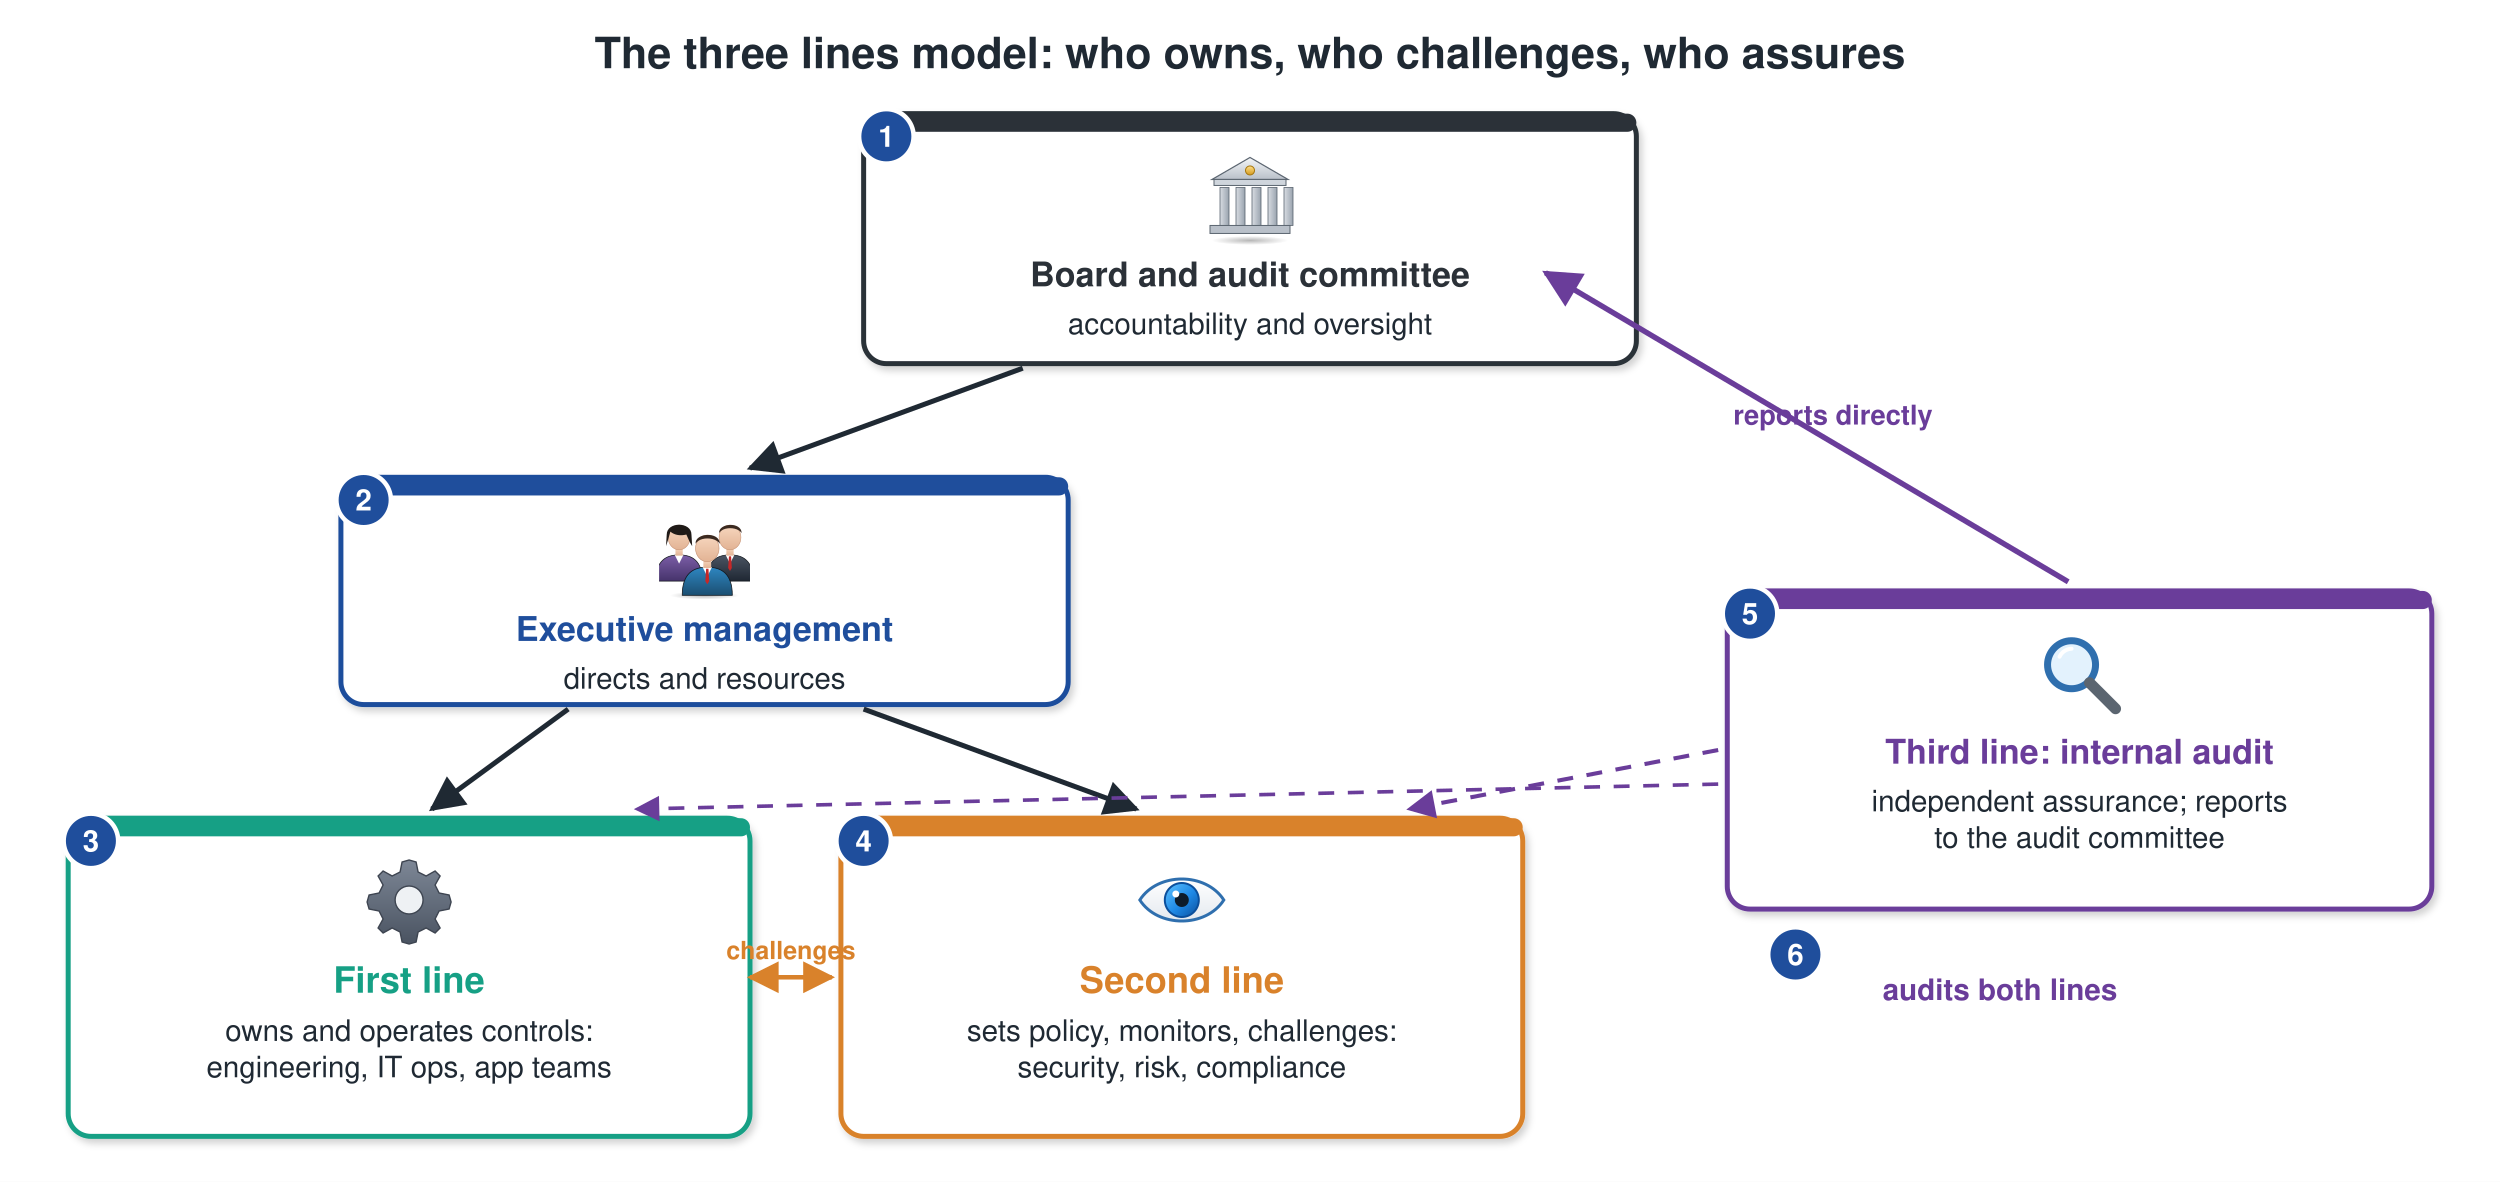
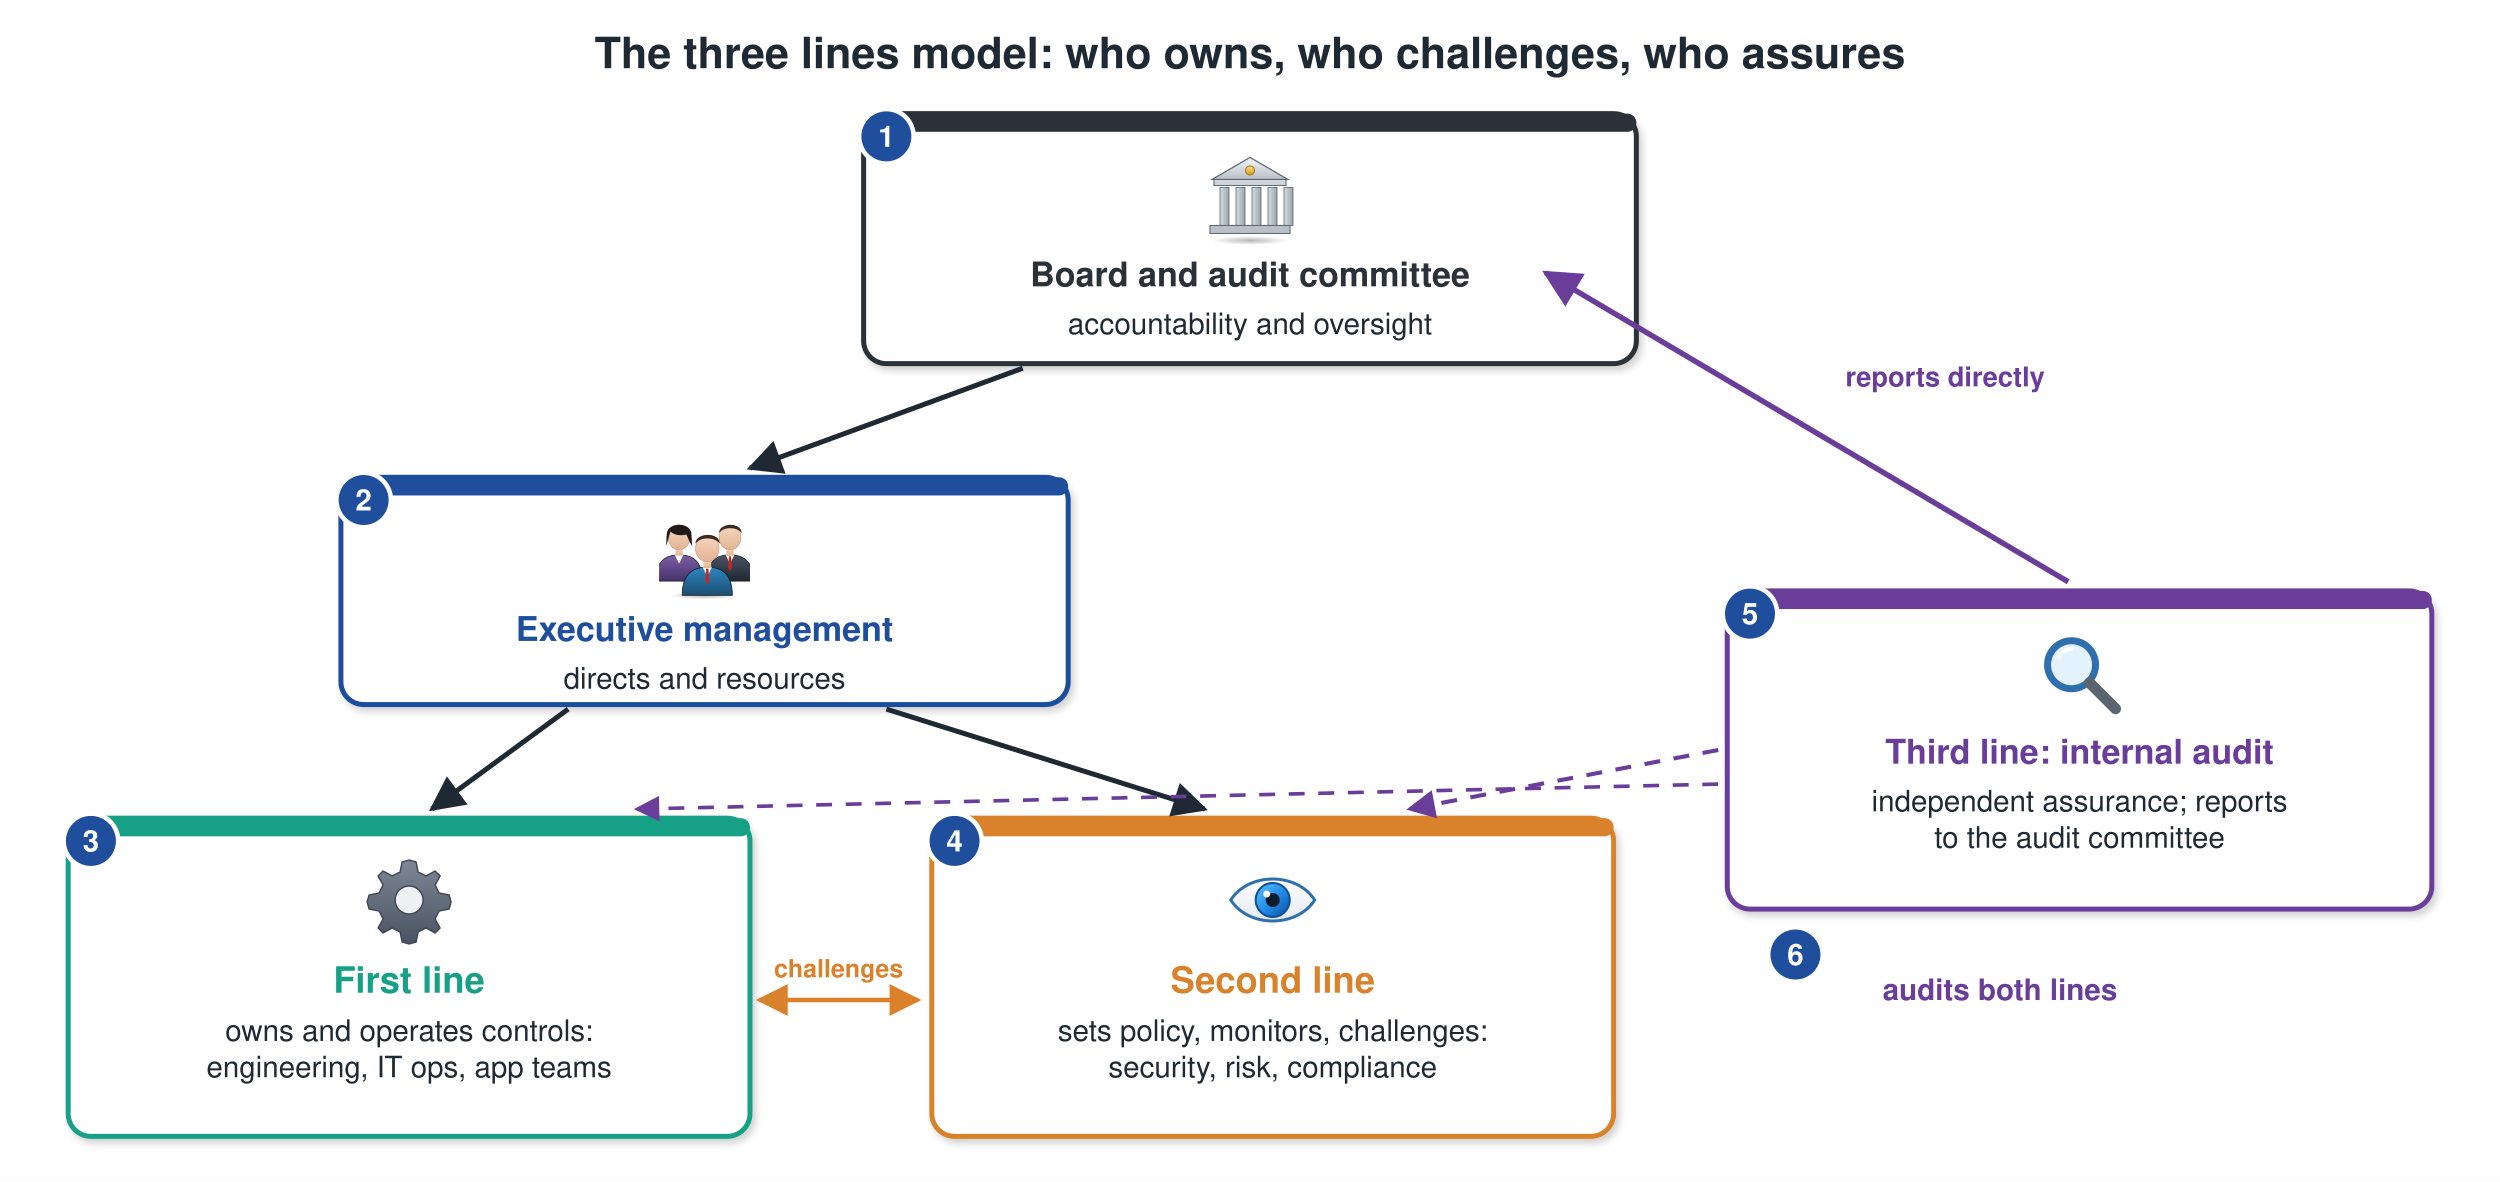
<svg xmlns="http://www.w3.org/2000/svg" viewBox="0 0 1100 520" width="1100" height="520" role="img" aria-labelledby="t d">
  <style>@media (prefers-reduced-motion: no-preference){.st{animation:fig-in .7s ease-out both}.s1{animation-delay:0.00s}.s2{animation-delay:0.90s}.s3{animation-delay:1.80s}.s4{animation-delay:2.70s}.s5{animation-delay:3.60s}.s6{animation-delay:4.50s}}@keyframes fig-in{from{opacity:0}to{opacity:1}}</style>
  <defs>
    <linearGradient id="g-box" x1="0" y1="0" x2="0" y2="1">
      <stop offset="0" stop-color="#f3f8fe" />
      <stop offset="1" stop-color="#c9ddf4" />
    </linearGradient>
    <filter id="f-drop" x="-10%" y="-10%" width="130%" height="140%">
      <feDropShadow dx="1.5" dy="2" stdDeviation="1.6" flood-color="#000" flood-opacity=".18" />
    </filter>
    <marker id="a-1f2933" viewBox="0 0 10 10" refX="9" refY="5" markerWidth="7" markerHeight="7" orient="auto-start-reverse">
      <path d="M0 0 L10 5 L0 10 Z" fill="#1f2933" />
    </marker>
    <marker id="a-6a3d9a" viewBox="0 0 10 10" refX="9" refY="5" markerWidth="7" markerHeight="7" orient="auto-start-reverse">
      <path d="M0 0 L10 5 L0 10 Z" fill="#6a3d9a" />
    </marker>
    <marker id="a-d9822b" viewBox="0 0 10 10" refX="9" refY="5" markerWidth="7" markerHeight="7" orient="auto-start-reverse">
      <path d="M0 0 L10 5 L0 10 Z" fill="#d9822b" />
    </marker>
    <linearGradient id="g-steel" x1="0" y1="0" x2="1" y2="0">
      <stop offset="0" stop-color="#4a5361" />
      <stop offset=".5" stop-color="#2b313a" />
      <stop offset="1" stop-color="#1c2027" />
    </linearGradient>
    <linearGradient id="g-steel-top" x1="0" y1="0" x2="0" y2="1">
      <stop offset="0" stop-color="#7d8796" />
      <stop offset="1" stop-color="#4a5361" />
    </linearGradient>
    <linearGradient id="g-silver" x1="0" y1="0" x2="0" y2="1">
      <stop offset="0" stop-color="#f4f6f8" />
      <stop offset="1" stop-color="#b9c0c9" />
    </linearGradient>
    <linearGradient id="g-silver-side" x1="0" y1="0" x2="1" y2="0">
      <stop offset="0" stop-color="#d8dde3" />
      <stop offset="1" stop-color="#9aa3ae" />
    </linearGradient>
    <linearGradient id="g-screen" x1="0" y1="0" x2="1" y2="1">
      <stop offset="0" stop-color="#5fc3ff" />
      <stop offset=".55" stop-color="#1e88e5" />
      <stop offset="1" stop-color="#0b4f9c" />
    </linearGradient>
    <linearGradient id="g-router" x1="0" y1="0" x2="0" y2="1">
      <stop offset="0" stop-color="#6fb6e8" />
      <stop offset="1" stop-color="#1f5f99" />
    </linearGradient>
    <linearGradient id="g-router-top" x1="0" y1="0" x2="0" y2="1">
      <stop offset="0" stop-color="#e9f4fc" />
      <stop offset="1" stop-color="#a9cdea" />
    </linearGradient>
    <linearGradient id="g-db" x1="0" y1="0" x2="1" y2="0">
      <stop offset="0" stop-color="#8e99a6" />
      <stop offset=".45" stop-color="#e3e7eb" />
      <stop offset="1" stop-color="#7b8693" />
    </linearGradient>
    <linearGradient id="g-brick" x1="0" y1="0" x2="0" y2="1">
      <stop offset="0" stop-color="#e2774f" />
      <stop offset="1" stop-color="#b2472a" />
    </linearGradient>
    <linearGradient id="g-cloud" x1="0" y1="0" x2="0" y2="1">
      <stop offset="0" stop-color="#ffffff" />
      <stop offset="1" stop-color="#b8dcf5" />
    </linearGradient>
    <linearGradient id="g-skin" x1="0" y1="0" x2="0" y2="1">
      <stop offset="0" stop-color="#f7d7bf" />
      <stop offset="1" stop-color="#e2b394" />
    </linearGradient>
    <linearGradient id="g-suit" x1="0" y1="0" x2="0" y2="1">
      <stop offset="0" stop-color="#4b5563" />
      <stop offset="1" stop-color="#1f2733" />
    </linearGradient>
    <linearGradient id="g-suit2" x1="0" y1="0" x2="0" y2="1">
      <stop offset="0" stop-color="#7b5ea7" />
      <stop offset="1" stop-color="#46336b" />
    </linearGradient>
    <linearGradient id="g-hood" x1="0" y1="0" x2="0" y2="1">
      <stop offset="0" stop-color="#3a3f47" />
      <stop offset="1" stop-color="#0f1216" />
    </linearGradient>
    <linearGradient id="g-robot" x1="0" y1="0" x2="0" y2="1">
      <stop offset="0" stop-color="#e8eef5" />
      <stop offset="1" stop-color="#9fb0c3" />
    </linearGradient>
    <linearGradient id="g-gold" x1="0" y1="0" x2="0" y2="1">
      <stop offset="0" stop-color="#ffe08a" />
      <stop offset="1" stop-color="#d49a1f" />
    </linearGradient>
    <linearGradient id="g-paper" x1="0" y1="0" x2="0" y2="1">
      <stop offset="0" stop-color="#ffffff" />
      <stop offset="1" stop-color="#e4e9ef" />
    </linearGradient>
    <linearGradient id="g-green" x1="0" y1="0" x2="0" y2="1">
      <stop offset="0" stop-color="#7fd38b" />
      <stop offset="1" stop-color="#2e8b45" />
    </linearGradient>
    <linearGradient id="g-red" x1="0" y1="0" x2="0" y2="1">
      <stop offset="0" stop-color="#ff8a80" />
      <stop offset="1" stop-color="#c62828" />
    </linearGradient>
    <radialGradient id="g-shadow">
      <stop offset="0" stop-color="#000" stop-opacity=".28" />
      <stop offset="1" stop-color="#000" stop-opacity="0" />
    </radialGradient>
    <linearGradient id="g-suit3" x1="0" y1="0" x2="0" y2="1">
      <stop offset="0" stop-color="#2e86c1" />
      <stop offset="1" stop-color="#1b4f72" />
    </linearGradient>
    <symbol id="i-bank" viewBox="0 0 100 100">
      <ellipse cx="50" cy="95" rx="38" ry="4.5" fill="url(#g-shadow)" />
      <path d="M12 34 L50 12 L88 34 Z" fill="url(#g-silver)" stroke="#5b6570" stroke-width="1.2" />
      <rect x="14" y="34" width="72" height="6" fill="#cfd5dc" stroke="#5b6570" stroke-width="1" />
      <rect x="20" y="42" width="9" height="38" fill="url(#g-silver-side)" stroke="#5b6570" stroke-width=".8" />
      <rect x="36" y="42" width="9" height="38" fill="url(#g-silver-side)" stroke="#5b6570" stroke-width=".8" />
      <rect x="52" y="42" width="9" height="38" fill="url(#g-silver-side)" stroke="#5b6570" stroke-width=".8" />
      <rect x="68" y="42" width="9" height="38" fill="url(#g-silver-side)" stroke="#5b6570" stroke-width=".8" />
      <rect x="84" y="42" width="9" height="38" fill="url(#g-silver-side)" stroke="#5b6570" stroke-width=".8" />
      <rect x="10" y="80" width="80" height="8" fill="#b9c0c9" stroke="#5b6570" stroke-width="1" />
      <circle cx="50" cy="25" r="4.5" fill="url(#g-gold)" stroke="#a5760e" />
    </symbol>
    <symbol id="i-group" viewBox="0 0 100 100">
      <ellipse cx="50" cy="95" rx="38" ry="4.5" fill="url(#g-shadow)" />
      <g transform="translate(-18,4) scale(.8)">
        <path d="M18 94 C18 66 32 58 50 58 C68 58 82 66 82 94 Z" fill="url(#g-suit2)" stroke="#11161c" stroke-width="1" />
        <path d="M44 58 L50 70 L56 58 Z" fill="#fff" />
        <rect x="45" y="48" width="10" height="11" fill="url(#g-skin)" />
        <ellipse cx="50" cy="34" rx="15" ry="17" fill="url(#g-skin)" stroke="#c89273" stroke-width=".8" />
        <path d="M33 30 C33 12 67 12 67 30 L68 46 C64 40 62 34 60 30 C52 32 44 31 38 26 C36 34 34 40 32 46 Z" fill="#1f1a17" />
      </g>
      <g transform="translate(38,4) scale(.8)">
        <path d="M18 94 C18 66 32 58 50 58 C68 58 82 66 82 94 Z" fill="url(#g-suit)" stroke="#11161c" stroke-width="1" />
        <path d="M44 58 L50 70 L56 58 Z" fill="#fff" />
        <path d="M48.5 60 L51.5 60 L52.5 76 L50 80 L47.5 76 Z" fill="#c62828" />
        <rect x="45" y="48" width="10" height="11" fill="url(#g-skin)" />
        <ellipse cx="50" cy="34" rx="15" ry="17" fill="url(#g-skin)" stroke="#c89273" stroke-width=".8" />
        <path d="M35 28 C34 14 66 12 66 28 C62 22 52 20 44 22 C40 23 37 25 35 28 Z" fill="#3b2a20" />
      </g>
      <g transform="translate(10,14) scale(.86)">
        <path d="M18 94 C18 66 32 58 50 58 C68 58 82 66 82 94 Z" fill="url(#g-suit3)" stroke="#11161c" stroke-width="1" />
        <path d="M44 58 L50 70 L56 58 Z" fill="#fff" />
        <path d="M48.5 60 L51.5 60 L52.5 76 L50 80 L47.5 76 Z" fill="#c62828" />
        <rect x="45" y="48" width="10" height="11" fill="url(#g-skin)" />
        <ellipse cx="50" cy="34" rx="15" ry="17" fill="url(#g-skin)" stroke="#c89273" stroke-width=".8" />
        <path d="M35 28 C34 14 66 12 66 28 C62 22 52 20 44 22 C40 23 37 25 35 28 Z" fill="#3b2a20" />
      </g>
    </symbol>
    <symbol id="i-gear" viewBox="0 0 100 100">
      <path d="M50 10 l7 2 2 10 8 4 9 -5 5 5 -5 9 4 8 10 2 2 7 -2 7 -10 2 -4 8 5 9 -5 5 -9 -5 -8 4 -2 10 -7 2 -7 -2 -2 -10 -8 -4 -9 5 -5 -5 5 -9 -4 -8 -10 -2 -2 -7 2 -7 10 -2 4 -8 -5 -9 5 -5 9 5 8 -4 2 -10 Z" fill="url(#g-steel-top)" stroke="#3d4450" stroke-width="1.4" />
      <circle cx="50" cy="50" r="14" fill="#eef1f4" stroke="#3d4450" stroke-width="1.4" />
    </symbol>
    <symbol id="i-eye" viewBox="0 0 100 100">
      <path d="M8 50 C26 22 74 22 92 50 C74 78 26 78 8 50 Z" fill="url(#g-paper)" stroke="#2f6fae" stroke-width="3" />
      <circle cx="50" cy="50" r="17" fill="url(#g-screen)" stroke="#0b4f9c" stroke-width="2" />
      <circle cx="50" cy="50" r="7" fill="#0d1b2a" />
      <circle cx="44" cy="44" r="3.5" fill="#fff" />
    </symbol>
    <symbol id="i-search" viewBox="0 0 100 100">
      <circle cx="42" cy="42" r="24" fill="#e3f2fd" stroke="#2f6fae" stroke-width="7" />
      <line x1="60" y1="60" x2="86" y2="86" stroke="#5b6570" stroke-width="11" stroke-linecap="round" />
      <path d="M30 34 a14 14 0 0 1 12 -8" fill="none" stroke="#fff" stroke-width="4" stroke-linecap="round" />
    </symbol>
  </defs>
  <rect width="1100" height="520" fill="#ffffff" />
  <text x="550.0" y="30.0" font-family="Helvetica, Arial, sans-serif" font-size="19" fill="#1f2933" font-weight="bold" text-anchor="middle">The three lines model: who owns, who challenges, who assures</text>
  <g class="st s1">
    <rect x="380" y="50" width="340" height="110" rx="10" fill="#ffffff" stroke="#2b3138" stroke-width="2.2" filter="url(#f-drop)" />
    <rect x="380" y="50" width="340" height="8" rx="4" fill="#2b3138" />
    <use href="#i-bank" x="528.0" y="64.0" width="44.0" height="44.0" />
    <text x="550.0" y="126.0" font-family="Helvetica, Arial, sans-serif" font-size="15" fill="#2b3138" font-weight="bold" text-anchor="middle">Board and audit committee</text>
    <text x="550.0" y="147.0" font-family="Helvetica, Arial, sans-serif" font-size="13" fill="#1f2933" font-weight="normal" text-anchor="middle">accountability and oversight</text>
  </g>
  <g class="st s2">
    <rect x="150" y="210" width="320" height="100" rx="10" fill="#ffffff" stroke="#1f4e9c" stroke-width="2.2" filter="url(#f-drop)" />
    <rect x="150" y="210" width="320" height="8" rx="4" fill="#1f4e9c" />
    <use href="#i-group" x="290.0" y="224.0" width="40.0" height="40.0" />
    <text x="310.0" y="282.0" font-family="Helvetica, Arial, sans-serif" font-size="15" fill="#1f4e9c" font-weight="bold" text-anchor="middle">Executive management</text>
    <text x="310.0" y="303.0" font-family="Helvetica, Arial, sans-serif" font-size="13" fill="#1f2933" font-weight="normal" text-anchor="middle">directs and resources</text>
  </g>
  <g class="st s3">
    <rect x="30" y="360" width="300" height="140" rx="10" fill="#ffffff" stroke="#16a085" stroke-width="2.2" filter="url(#f-drop)" />
    <rect x="30" y="360" width="300" height="8" rx="4" fill="#16a085" />
    <use href="#i-gear" x="158.0" y="374.0" width="44.0" height="44.0" />
    <text x="180.0" y="436.8" font-family="Helvetica, Arial, sans-serif" font-size="16" fill="#16a085" font-weight="bold" text-anchor="middle">First line</text>
    <text x="180.0" y="458.0" font-family="Helvetica, Arial, sans-serif" font-size="13" fill="#1f2933" font-weight="normal" text-anchor="middle">owns and operates controls:</text>
    <text x="180.0" y="474.0" font-family="Helvetica, Arial, sans-serif" font-size="13" fill="#1f2933" font-weight="normal" text-anchor="middle">engineering, IT ops, app teams</text>
  </g>
  <g class="st s4">
-     <rect x="370" y="360" width="300" height="140" rx="10" fill="#ffffff" stroke="#d9822b" stroke-width="2.2" filter="url(#f-drop)" />
-     <rect x="370" y="360" width="300" height="8" rx="4" fill="#d9822b" />
-     <use href="#i-eye" x="498.0" y="374.0" width="44.0" height="44.0" />
-     <text x="520.0" y="436.8" font-family="Helvetica, Arial, sans-serif" font-size="16" fill="#d9822b" font-weight="bold" text-anchor="middle">Second line</text>
-     <text x="520.0" y="458.0" font-family="Helvetica, Arial, sans-serif" font-size="13" fill="#1f2933" font-weight="normal" text-anchor="middle">sets policy, monitors, challenges:</text>
-     <text x="520.0" y="474.0" font-family="Helvetica, Arial, sans-serif" font-size="13" fill="#1f2933" font-weight="normal" text-anchor="middle">security, risk, compliance</text>
+     <rect x="410" y="360" width="300" height="140" rx="10" fill="#ffffff" stroke="#d9822b" stroke-width="2.2" filter="url(#f-drop)" />
+     <rect x="410" y="360" width="300" height="8" rx="4" fill="#d9822b" />
+     <use href="#i-eye" x="538.0" y="374.0" width="44.0" height="44.0" />
+     <text x="560.0" y="436.8" font-family="Helvetica, Arial, sans-serif" font-size="16" fill="#d9822b" font-weight="bold" text-anchor="middle">Second line</text>
+     <text x="560.0" y="458.0" font-family="Helvetica, Arial, sans-serif" font-size="13" fill="#1f2933" font-weight="normal" text-anchor="middle">sets policy, monitors, challenges:</text>
+     <text x="560.0" y="474.0" font-family="Helvetica, Arial, sans-serif" font-size="13" fill="#1f2933" font-weight="normal" text-anchor="middle">security, risk, compliance</text>
  </g>
  <g class="st s5">
    <rect x="760" y="260" width="310" height="140" rx="10" fill="#ffffff" stroke="#6a3d9a" stroke-width="2.2" filter="url(#f-drop)" />
    <rect x="760" y="260" width="310" height="8" rx="4" fill="#6a3d9a" />
    <use href="#i-search" x="893.0" y="274.0" width="44.0" height="44.0" />
    <text x="915.0" y="336.0" font-family="Helvetica, Arial, sans-serif" font-size="15" fill="#6a3d9a" font-weight="bold" text-anchor="middle">Third line: internal audit</text>
    <text x="915.0" y="357.0" font-family="Helvetica, Arial, sans-serif" font-size="13" fill="#1f2933" font-weight="normal" text-anchor="middle">independent assurance; reports</text>
    <text x="915.0" y="373.0" font-family="Helvetica, Arial, sans-serif" font-size="13" fill="#1f2933" font-weight="normal" text-anchor="middle">to the audit committee</text>
  </g>
  <g class="st s2">
    <path d="M450.0 162.0 L330.0 206.0" fill="none" stroke="#1f2933" stroke-width="2.2" marker-end="url(#a-1f2933)" stroke-linejoin="round" />
  </g>
  <g class="st s3">
    <path d="M250.0 312.0 L190.0 356.0" fill="none" stroke="#1f2933" stroke-width="2.2" marker-end="url(#a-1f2933)" stroke-linejoin="round" />
  </g>
  <g class="st s4">
-     <path d="M380.0 312.0 L500.0 356.0" fill="none" stroke="#1f2933" stroke-width="2.2" marker-end="url(#a-1f2933)" stroke-linejoin="round" />
-   </g>
-   <g class="st s4">
-     <path d="M330.0 430.0 L366.0 430.0" fill="none" stroke="#d9822b" stroke-width="2" marker-start="url(#a-d9822b)" marker-end="url(#a-d9822b)" stroke-linejoin="round" />
-     <text x="348.0" y="422.0" font-family="Helvetica, Arial, sans-serif" font-size="11" fill="#d9822b" font-weight="bold" text-anchor="middle">challenges</text>
+     <path d="M390.0 312.0 L530.0 356.0" fill="none" stroke="#1f2933" stroke-width="2.2" marker-end="url(#a-1f2933)" stroke-linejoin="round" />
+   </g>
+   <g class="st s4">
+     <path d="M334.0 440.0 L404.0 440.0" fill="none" stroke="#d9822b" stroke-width="2" marker-start="url(#a-d9822b)" marker-end="url(#a-d9822b)" stroke-linejoin="round" />
+     <text x="369.0" y="430.0" font-family="Helvetica, Arial, sans-serif" font-size="11" fill="#d9822b" font-weight="bold" text-anchor="middle">challenges</text>
  </g>
  <g class="st s5">
    <path d="M910.0 256.0 L680.0 120.0" fill="none" stroke="#6a3d9a" stroke-width="2.4" marker-end="url(#a-6a3d9a)" stroke-linejoin="round" />
-     <text x="806.5" y="186.8" font-family="Helvetica, Arial, sans-serif" font-size="12" fill="#6a3d9a" font-weight="bold" text-anchor="middle">reports directly</text>
+   </g>
+   <g class="st s5">
+     <text x="812.0" y="170.0" font-family="Helvetica, Arial, sans-serif" font-size="12" fill="#6a3d9a" font-weight="bold" text-anchor="start">reports directly</text>
  </g>
  <g class="st s6">
    <path d="M756.0 330.0 L620.0 356.0" fill="none" stroke="#6a3d9a" stroke-width="1.8" stroke-dasharray="7 6" marker-end="url(#a-6a3d9a)" stroke-linejoin="round" />
  </g>
  <g class="st s6">
    <path d="M756.0 345.0 L280.0 356.0" fill="none" stroke="#6a3d9a" stroke-width="1.6" stroke-dasharray="7 6" marker-end="url(#a-6a3d9a)" stroke-linejoin="round" />
  </g>
  <g class="st s6">
    <text x="880.0" y="440.0" font-family="Helvetica, Arial, sans-serif" font-size="13" fill="#6a3d9a" font-weight="bold" text-anchor="middle">audits both lines</text>
  </g>
  <g class="st s1">
    <circle cx="390" cy="60" r="12" fill="#1f4e9c" stroke="#fff" stroke-width="2" />
    <text x="390.0" y="64.6" font-family="Helvetica, Arial, sans-serif" font-size="13" fill="#fff" font-weight="bold" text-anchor="middle">1</text>
  </g>
  <g class="st s2">
    <circle cx="160" cy="220" r="12" fill="#1f4e9c" stroke="#fff" stroke-width="2" />
    <text x="160.0" y="224.6" font-family="Helvetica, Arial, sans-serif" font-size="13" fill="#fff" font-weight="bold" text-anchor="middle">2</text>
  </g>
  <g class="st s3">
    <circle cx="40" cy="370" r="12" fill="#1f4e9c" stroke="#fff" stroke-width="2" />
    <text x="40.0" y="374.6" font-family="Helvetica, Arial, sans-serif" font-size="13" fill="#fff" font-weight="bold" text-anchor="middle">3</text>
  </g>
  <g class="st s4">
-     <circle cx="380" cy="370" r="12" fill="#1f4e9c" stroke="#fff" stroke-width="2" />
-     <text x="380.0" y="374.6" font-family="Helvetica, Arial, sans-serif" font-size="13" fill="#fff" font-weight="bold" text-anchor="middle">4</text>
+     <circle cx="420" cy="370" r="12" fill="#1f4e9c" stroke="#fff" stroke-width="2" />
+     <text x="420.0" y="374.6" font-family="Helvetica, Arial, sans-serif" font-size="13" fill="#fff" font-weight="bold" text-anchor="middle">4</text>
  </g>
  <g class="st s5">
    <circle cx="770" cy="270" r="12" fill="#1f4e9c" stroke="#fff" stroke-width="2" />
    <text x="770.0" y="274.6" font-family="Helvetica, Arial, sans-serif" font-size="13" fill="#fff" font-weight="bold" text-anchor="middle">5</text>
  </g>
  <g class="st s6">
    <circle cx="790" cy="420" r="12" fill="#1f4e9c" stroke="#fff" stroke-width="2" />
    <text x="790.0" y="424.6" font-family="Helvetica, Arial, sans-serif" font-size="13" fill="#fff" font-weight="bold" text-anchor="middle">6</text>
  </g>
</svg>
